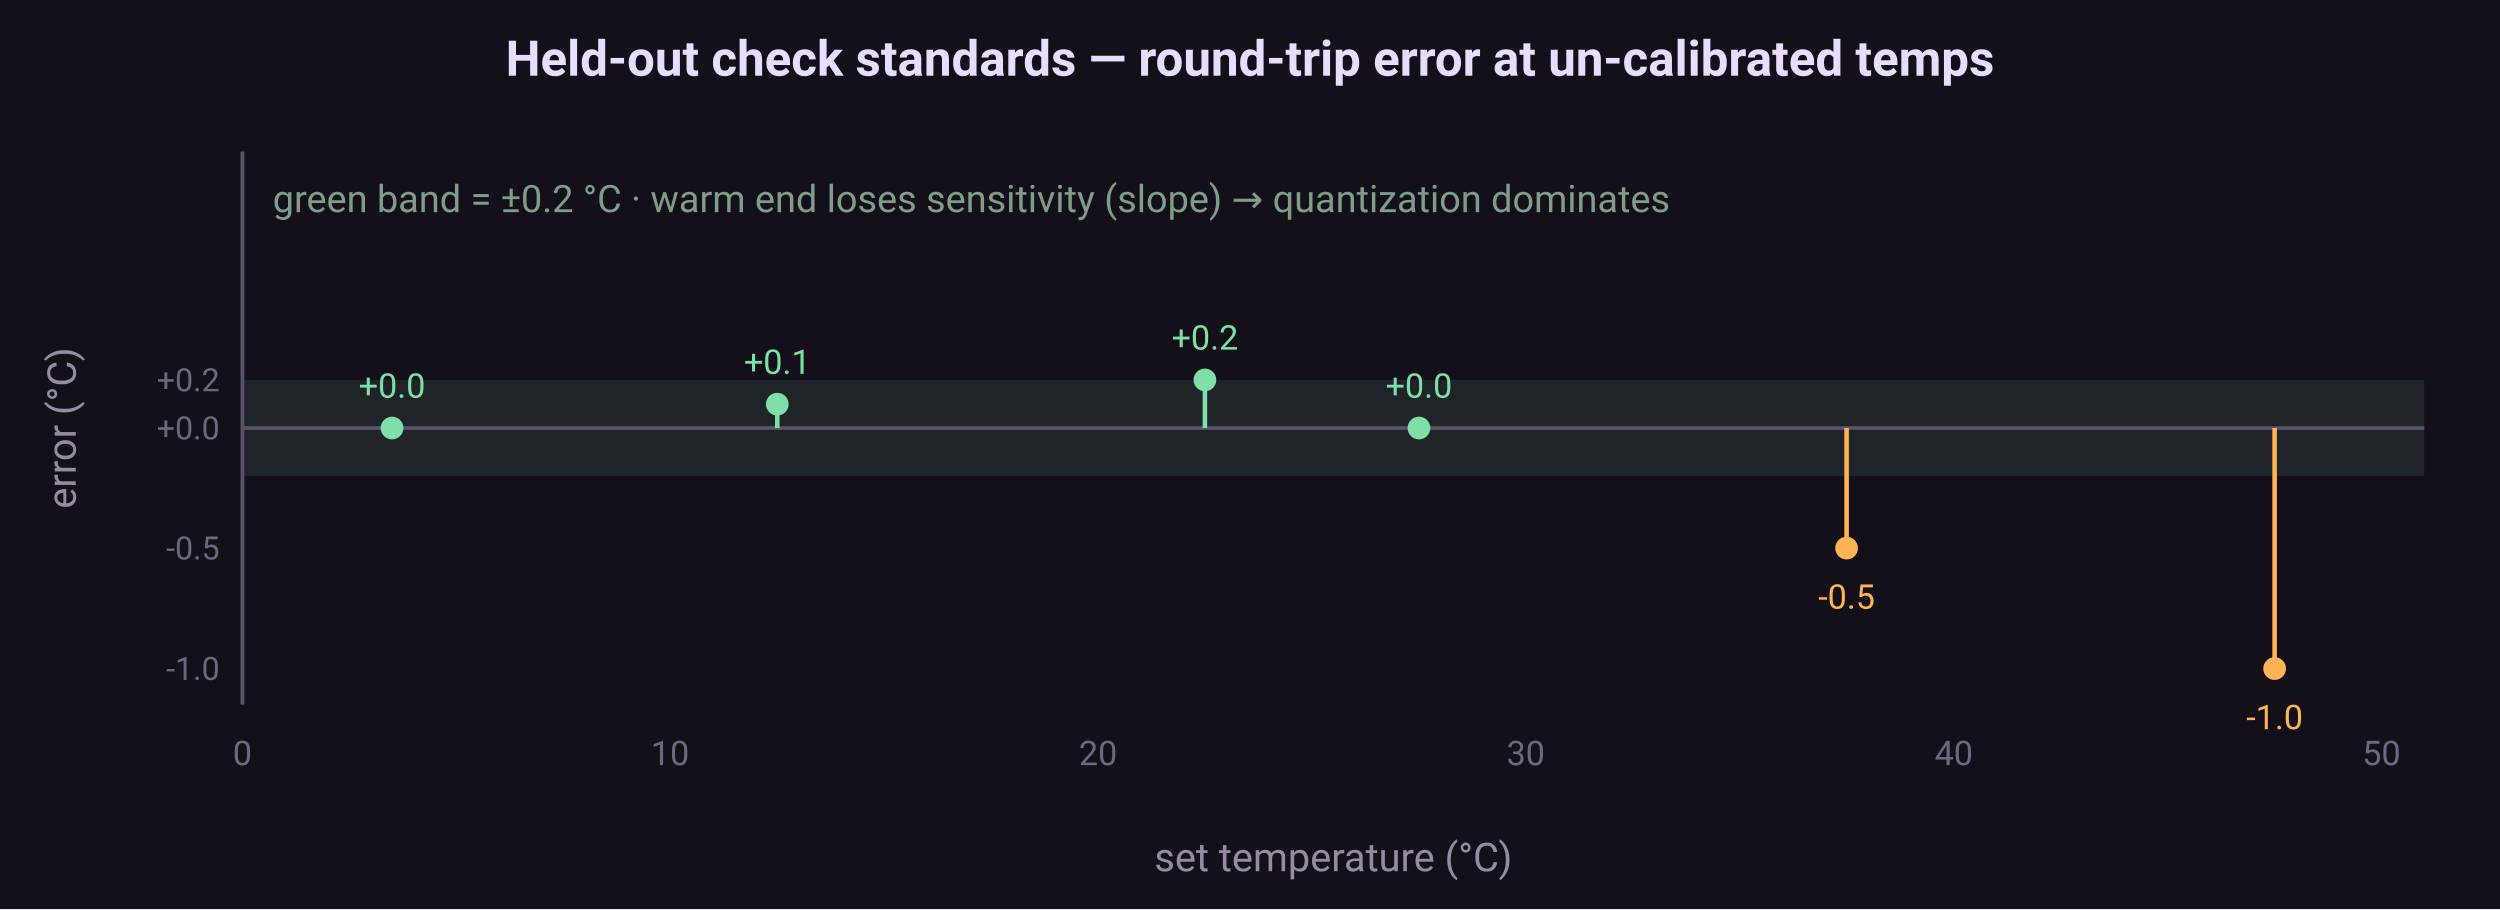
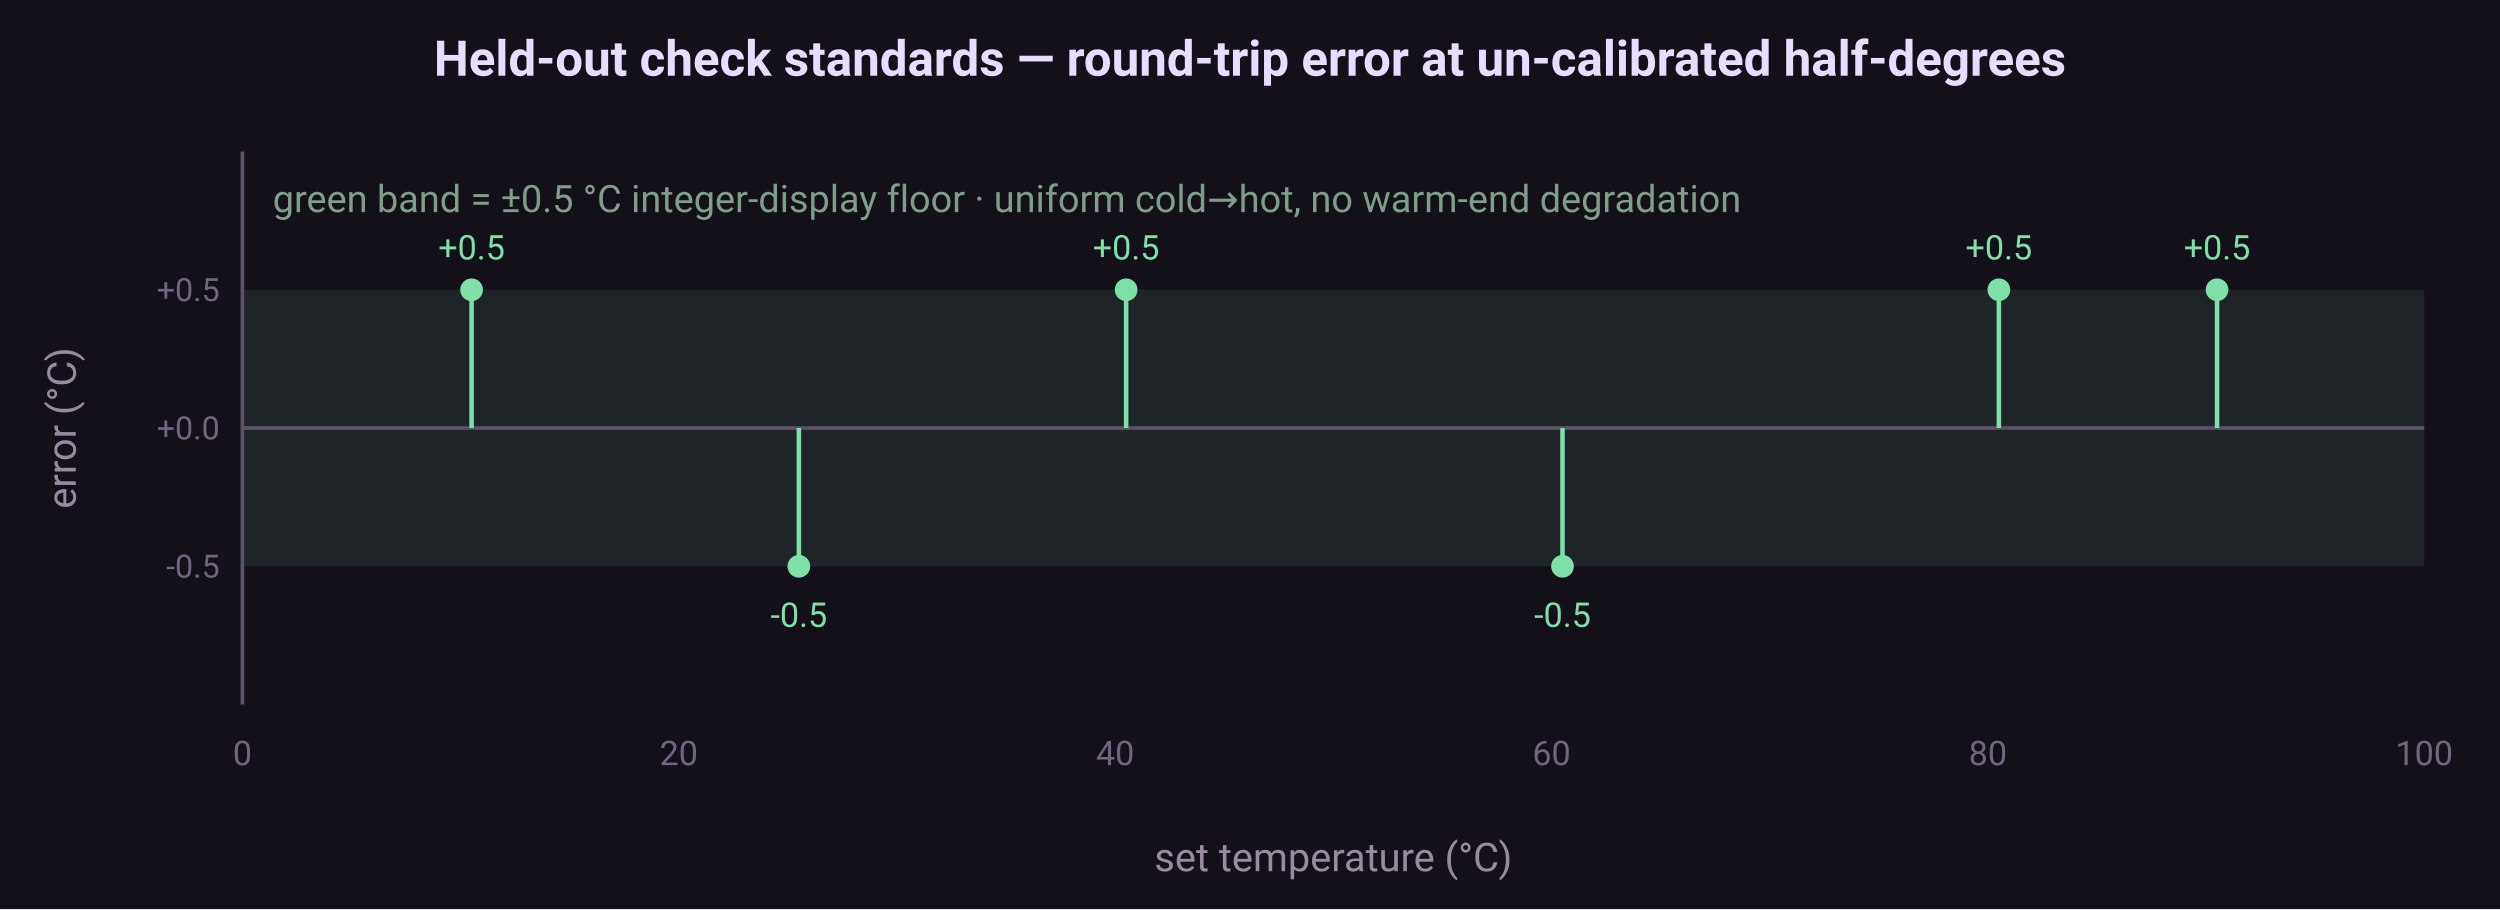
<svg xmlns="http://www.w3.org/2000/svg" viewBox="0 0 660 240" font-family="Segoe UI,Roboto,sans-serif">
  <rect width="660" height="240" fill="#141019" />
-   <text x="330.0" y="20" fill="#e8dcff" font-size="13" font-weight="700" text-anchor="middle">Held-out check standards — round-trip error at un-calibrated temps</text>
-   <rect x="64" y="100.3" width="576" height="25.4" fill="#7ee0a8" opacity="0.10" />
+   <text x="330.0" y="20" fill="#e8dcff" font-size="13" font-weight="700" text-anchor="middle">Held-out check standards — round-trip error at un-calibrated half-degrees</text>
+   <rect x="64" y="76.5" width="576" height="73.0" fill="#7ee0a8" opacity="0.10" />
  <line x1="64" y1="113.0" x2="640" y2="113.0" stroke="#5a5266" />
  <line x1="64" y1="40" x2="64" y2="186" stroke="#5a5266" />
  <text x="352.0" y="230" fill="#968ba1" font-size="10.5" text-anchor="middle">set temperature (°C)</text>
  <text x="20" y="113.0" fill="#968ba1" font-size="10.5" text-anchor="middle" transform="rotate(-90 20 113.0)">error (°C)</text>
-   <text x="58" y="103.3" fill="#6f6780" font-size="8.5" text-anchor="end">+0.2</text>
+   <text x="58" y="79.5" fill="#6f6780" font-size="8.5" text-anchor="end">+0.5</text>
  <text x="58" y="116.0" fill="#6f6780" font-size="8.5" text-anchor="end">+0.0</text>
-   <text x="58" y="147.7" fill="#6f6780" font-size="8.5" text-anchor="end">-0.5</text>
-   <text x="58" y="179.5" fill="#6f6780" font-size="8.5" text-anchor="end">-1.0</text>
+   <text x="58" y="152.5" fill="#6f6780" font-size="8.5" text-anchor="end">-0.5</text>
  <text x="64.0" y="202" fill="#6f6780" font-size="9" text-anchor="middle">0</text>
-   <text x="176.9" y="202" fill="#6f6780" font-size="9" text-anchor="middle">10</text>
-   <text x="289.9" y="202" fill="#6f6780" font-size="9" text-anchor="middle">20</text>
-   <text x="402.8" y="202" fill="#6f6780" font-size="9" text-anchor="middle">30</text>
-   <text x="515.8" y="202" fill="#6f6780" font-size="9" text-anchor="middle">40</text>
-   <text x="628.7" y="202" fill="#6f6780" font-size="9" text-anchor="middle">50</text>
-   <line x1="103.5" y1="113.0" x2="103.5" y2="113.0" stroke="#7ee0a8" stroke-width="1.2" />
-   <circle cx="103.5" cy="113.0" r="3" fill="#7ee0a8" />
-   <text x="103.5" y="105.0" fill="#7ee0a8" font-size="9" text-anchor="middle">+0.0</text>
-   <line x1="205.2" y1="113.0" x2="205.2" y2="106.7" stroke="#7ee0a8" stroke-width="1.2" />
-   <circle cx="205.2" cy="106.7" r="3" fill="#7ee0a8" />
-   <text x="205.2" y="98.7" fill="#7ee0a8" font-size="9" text-anchor="middle">+0.1</text>
-   <line x1="318.1" y1="113.0" x2="318.1" y2="100.3" stroke="#7ee0a8" stroke-width="1.2" />
-   <circle cx="318.1" cy="100.3" r="3" fill="#7ee0a8" />
-   <text x="318.1" y="92.3" fill="#7ee0a8" font-size="9" text-anchor="middle">+0.2</text>
-   <line x1="374.6" y1="113.0" x2="374.6" y2="113.0" stroke="#7ee0a8" stroke-width="1.2" />
-   <circle cx="374.6" cy="113.0" r="3" fill="#7ee0a8" />
-   <text x="374.6" y="105.0" fill="#7ee0a8" font-size="9" text-anchor="middle">+0.0</text>
-   <line x1="487.5" y1="113.0" x2="487.5" y2="144.7" stroke="#ffb454" stroke-width="1.2" />
-   <circle cx="487.5" cy="144.7" r="3" fill="#ffb454" />
-   <text x="487.5" y="160.7" fill="#ffb454" font-size="9" text-anchor="middle">-0.5</text>
-   <line x1="600.5" y1="113.0" x2="600.5" y2="176.5" stroke="#ffb454" stroke-width="1.2" />
-   <circle cx="600.5" cy="176.5" r="3" fill="#ffb454" />
-   <text x="600.5" y="192.5" fill="#ffb454" font-size="9" text-anchor="middle">-1.0</text>
-   <text x="72" y="56" fill="#7f9d88" font-size="10">green band = ±0.2 °C · warm end loses sensitivity (slope) → quantization dominates</text>
+   <text x="179.2" y="202" fill="#6f6780" font-size="9" text-anchor="middle">20</text>
+   <text x="294.4" y="202" fill="#6f6780" font-size="9" text-anchor="middle">40</text>
+   <text x="409.6" y="202" fill="#6f6780" font-size="9" text-anchor="middle">60</text>
+   <text x="524.8" y="202" fill="#6f6780" font-size="9" text-anchor="middle">80</text>
+   <text x="640.0" y="202" fill="#6f6780" font-size="9" text-anchor="middle">100</text>
+   <line x1="124.5" y1="113.0" x2="124.5" y2="76.5" stroke="#7ee0a8" stroke-width="1.2" />
+   <circle cx="124.5" cy="76.5" r="3" fill="#7ee0a8" />
+   <text x="124.5" y="68.5" fill="#7ee0a8" font-size="9" text-anchor="middle">+0.5</text>
+   <line x1="210.9" y1="113.0" x2="210.9" y2="149.5" stroke="#7ee0a8" stroke-width="1.2" />
+   <circle cx="210.9" cy="149.5" r="3" fill="#7ee0a8" />
+   <text x="210.9" y="165.5" fill="#7ee0a8" font-size="9" text-anchor="middle">-0.5</text>
+   <line x1="297.3" y1="113.0" x2="297.3" y2="76.5" stroke="#7ee0a8" stroke-width="1.2" />
+   <circle cx="297.3" cy="76.5" r="3" fill="#7ee0a8" />
+   <text x="297.3" y="68.5" fill="#7ee0a8" font-size="9" text-anchor="middle">+0.5</text>
+   <line x1="412.5" y1="113.0" x2="412.5" y2="149.5" stroke="#7ee0a8" stroke-width="1.2" />
+   <circle cx="412.5" cy="149.5" r="3" fill="#7ee0a8" />
+   <text x="412.5" y="165.5" fill="#7ee0a8" font-size="9" text-anchor="middle">-0.5</text>
+   <line x1="527.7" y1="113.0" x2="527.7" y2="76.5" stroke="#7ee0a8" stroke-width="1.2" />
+   <circle cx="527.7" cy="76.5" r="3" fill="#7ee0a8" />
+   <text x="527.7" y="68.5" fill="#7ee0a8" font-size="9" text-anchor="middle">+0.5</text>
+   <line x1="585.3" y1="113.0" x2="585.3" y2="76.5" stroke="#7ee0a8" stroke-width="1.2" />
+   <circle cx="585.3" cy="76.5" r="3" fill="#7ee0a8" />
+   <text x="585.3" y="68.5" fill="#7ee0a8" font-size="9" text-anchor="middle">+0.5</text>
+   <text x="72" y="56" fill="#7f9d88" font-size="10">green band = ±0.5 °C integer-display floor · uniform cold→hot, no warm-end degradation</text>
</svg>
